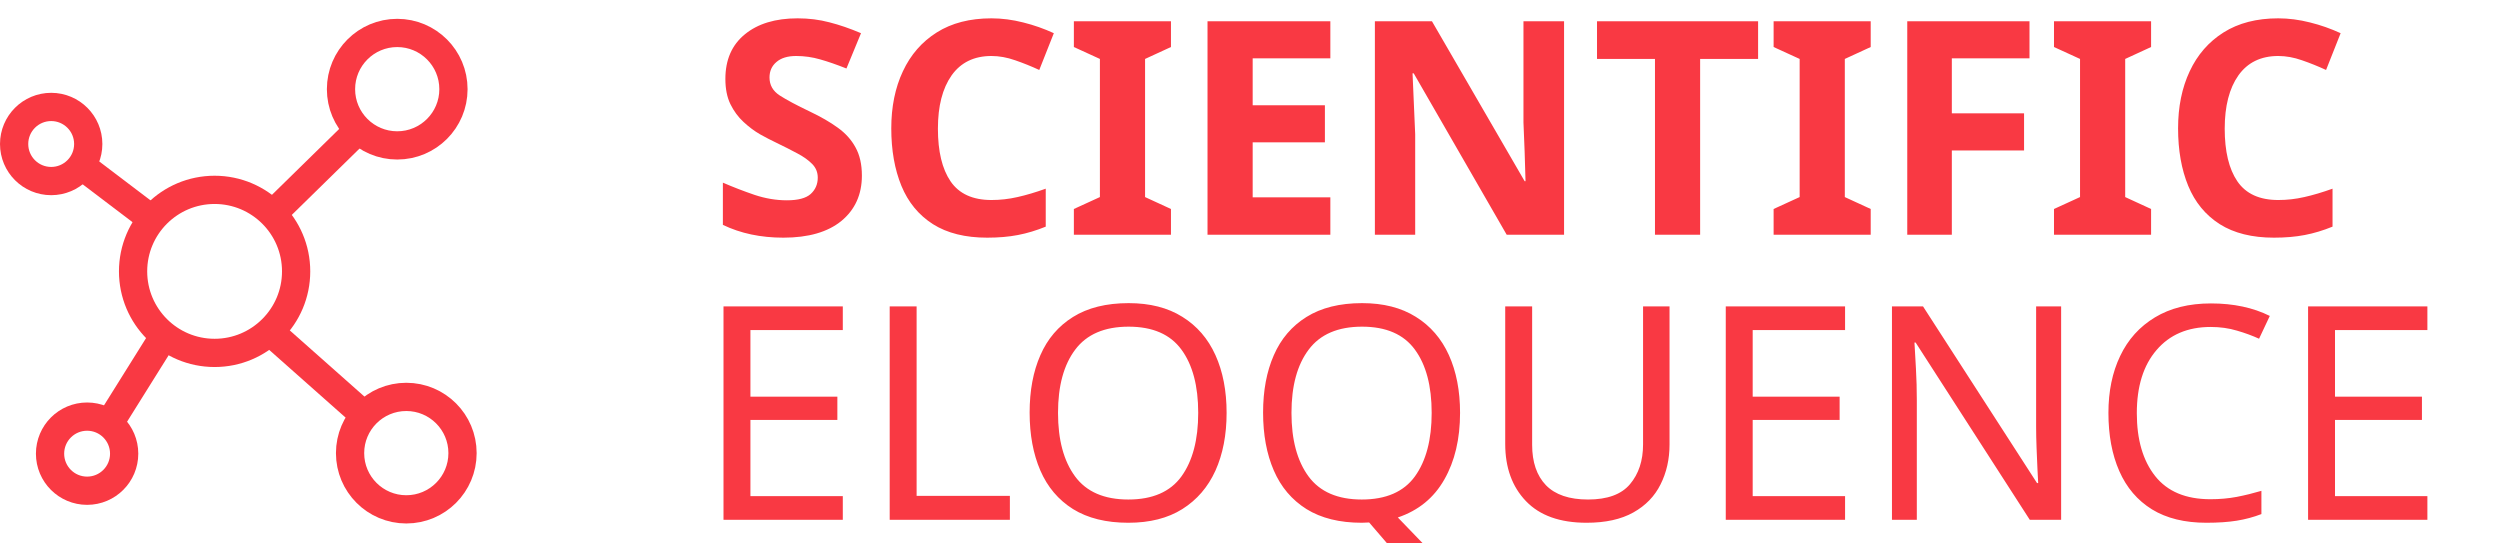
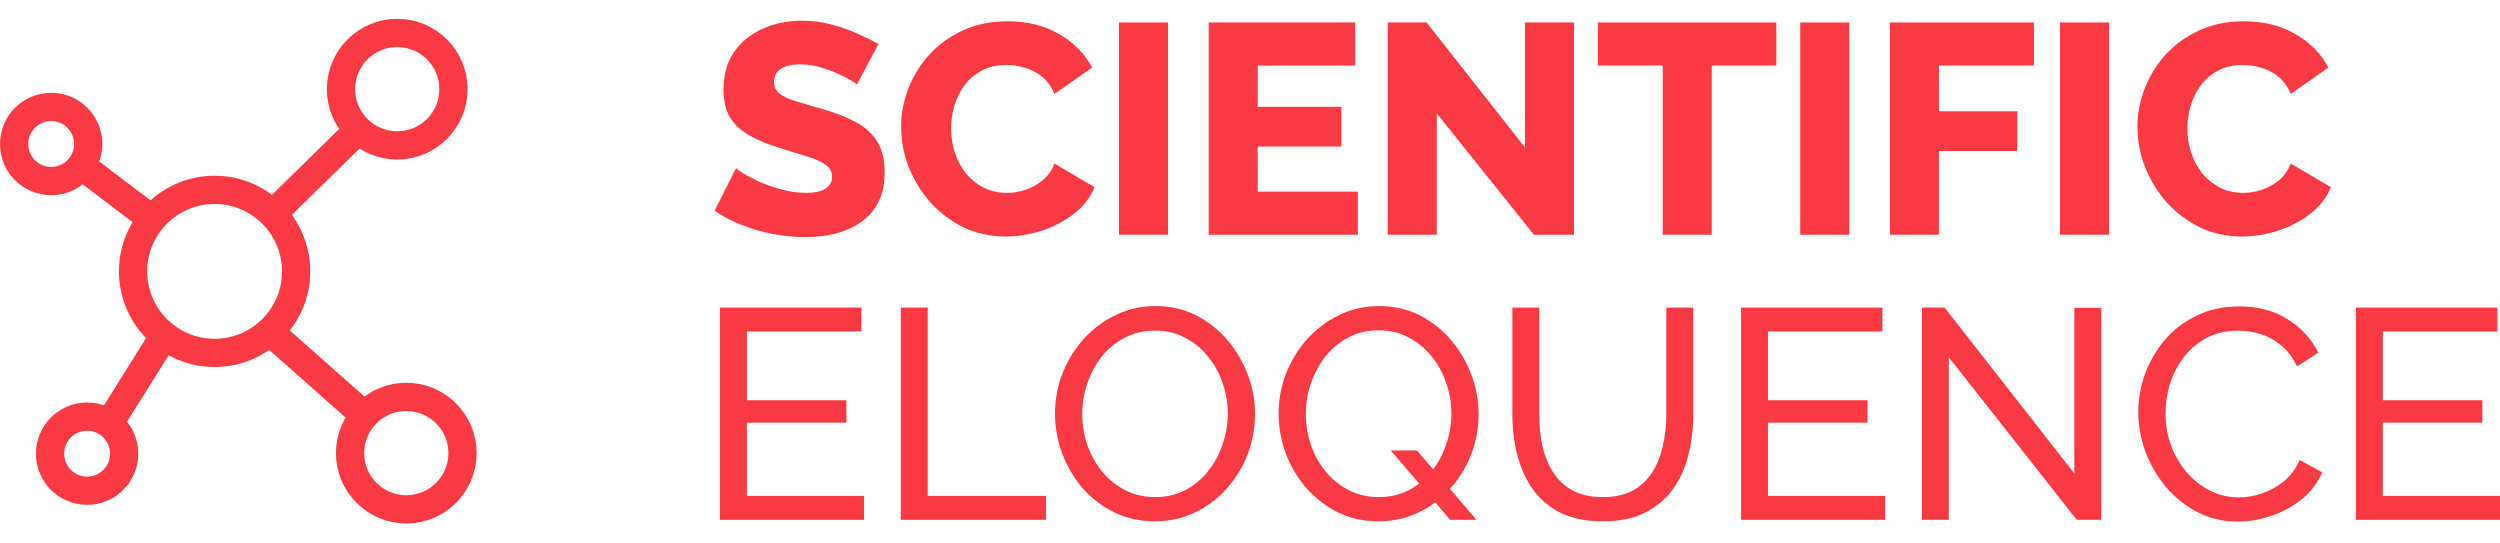
<svg xmlns="http://www.w3.org/2000/svg" xmlns:xlink="http://www.w3.org/1999/xlink" id="svg8" version="1.1" viewBox="0 0 265.54 57.601" height="57.601mm" width="265.54mm">
  <defs id="defs2">
    <linearGradient id="linearGradient1305">
      <stop id="stop1301" offset="0" style="stop-color:#02086b;stop-opacity:1" />
      <stop id="stop1303" offset="1" style="stop-color:#334195;stop-opacity:1" />
    </linearGradient>
    <marker style="overflow:visible" id="marker10594" refX="0" refY="0" orient="auto">
      <path transform="matrix(0.8,0,0,0.8,10,0)" style="fill:#000000;fill-opacity:1;fill-rule:evenodd;stroke:#000000;stroke-width:1pt;stroke-opacity:1" d="M 0,0 5,-5 -12.5,0 5,5 Z" id="path10592" />
    </marker>
    <marker style="overflow:visible" id="marker10416" refX="0" refY="0" orient="auto">
      <path transform="matrix(0.8,0,0,0.8,10,0)" style="fill:#000000;fill-opacity:1;fill-rule:evenodd;stroke:#000000;stroke-width:1pt;stroke-opacity:1" d="M 0,0 5,-5 -12.5,0 5,5 Z" id="path10414" />
    </marker>
    <marker style="overflow:visible" id="marker10244" refX="0" refY="0" orient="auto">
      <path transform="matrix(0.8,0,0,0.8,10,0)" style="fill:#000000;fill-opacity:1;fill-rule:evenodd;stroke:#000000;stroke-width:1pt;stroke-opacity:1" d="M 0,0 5,-5 -12.5,0 5,5 Z" id="path10242" />
    </marker>
    <marker style="overflow:visible" id="marker10078" refX="0" refY="0" orient="auto">
      <path transform="matrix(0.8,0,0,0.8,10,0)" style="fill:#000000;fill-opacity:1;fill-rule:evenodd;stroke:#000000;stroke-width:1pt;stroke-opacity:1" d="M 0,0 5,-5 -12.5,0 5,5 Z" id="path10076" />
    </marker>
    <marker style="overflow:visible" id="marker10068" refX="0" refY="0" orient="auto">
      <path transform="matrix(0.8,0,0,0.8,10,0)" style="fill:#000000;fill-opacity:1;fill-rule:evenodd;stroke:#000000;stroke-width:1pt;stroke-opacity:1" d="M 0,0 5,-5 -12.5,0 5,5 Z" id="path10066" />
    </marker>
    <marker orient="auto" refY="0" refX="0" id="marker9896" style="overflow:visible">
      <path id="path9894" d="M 0,0 5,-5 -12.5,0 5,5 Z" style="fill:#000000;fill-opacity:1;fill-rule:evenodd;stroke:#000000;stroke-width:1pt;stroke-opacity:1" transform="matrix(-0.8,0,0,-0.8,-10,0)" />
    </marker>
    <marker orient="auto" refY="0" refX="0" id="marker9742" style="overflow:visible">
      <path id="path9740" d="M 0,0 5,-5 -12.5,0 5,5 Z" style="fill:#000000;fill-opacity:1;fill-rule:evenodd;stroke:#000000;stroke-width:1pt;stroke-opacity:1" transform="matrix(-0.8,0,0,-0.8,-10,0)" />
    </marker>
    <marker orient="auto" refY="0" refX="0" id="marker9594" style="overflow:visible">
      <path id="path9592" d="M 0,0 5,-5 -12.5,0 5,5 Z" style="fill:#000000;fill-opacity:1;fill-rule:evenodd;stroke:#000000;stroke-width:1pt;stroke-opacity:1" transform="matrix(-0.8,0,0,-0.8,-10,0)" />
    </marker>
    <marker orient="auto" refY="0" refX="0" id="marker9584" style="overflow:visible">
      <path id="path9582" d="M 0,0 5,-5 -12.5,0 5,5 Z" style="fill:#000000;fill-opacity:1;fill-rule:evenodd;stroke:#000000;stroke-width:1pt;stroke-opacity:1" transform="matrix(-0.8,0,0,-0.8,-10,0)" />
    </marker>
    <marker orient="auto" refY="0" refX="0" id="marker9172" style="overflow:visible">
      <path id="path9170" d="M 0,0 5,-5 -12.5,0 5,5 Z" style="fill:#000000;fill-opacity:1;fill-rule:evenodd;stroke:#000000;stroke-width:1pt;stroke-opacity:1" transform="matrix(0.8,0,0,0.8,10,0)" />
    </marker>
    <marker orient="auto" refY="0" refX="0" id="marker9048" style="overflow:visible">
      <path id="path9046" d="M 0,0 5,-5 -12.5,0 5,5 Z" style="fill:#000000;fill-opacity:1;fill-rule:evenodd;stroke:#000000;stroke-width:1pt;stroke-opacity:1" transform="matrix(0.8,0,0,0.8,10,0)" />
    </marker>
    <marker orient="auto" refY="0" refX="0" id="marker9038" style="overflow:visible">
      <path id="path9036" d="M 0,0 5,-5 -12.5,0 5,5 Z" style="fill:#000000;fill-opacity:1;fill-rule:evenodd;stroke:#000000;stroke-width:1pt;stroke-opacity:1" transform="matrix(0.8,0,0,0.8,10,0)" />
    </marker>
    <marker orient="auto" refY="0" refX="0" id="marker8802" style="overflow:visible">
      <path id="path8800" d="M 0,0 5,-5 -12.5,0 5,5 Z" style="fill:#000000;fill-opacity:1;fill-rule:evenodd;stroke:#000000;stroke-width:1pt;stroke-opacity:1" transform="matrix(0.8,0,0,0.8,10,0)" />
    </marker>
    <marker orient="auto" refY="0" refX="0" id="marker8696" style="overflow:visible">
      <path id="path8694" d="M 0,0 5,-5 -12.5,0 5,5 Z" style="fill:#000000;fill-opacity:1;fill-rule:evenodd;stroke:#000000;stroke-width:1pt;stroke-opacity:1" transform="matrix(0.8,0,0,0.8,10,0)" />
    </marker>
    <marker orient="auto" refY="0" refX="0" id="marker8596" style="overflow:visible">
      <path id="path8594" d="M 0,0 5,-5 -12.5,0 5,5 Z" style="fill:#000000;fill-opacity:1;fill-rule:evenodd;stroke:#000000;stroke-width:1pt;stroke-opacity:1" transform="matrix(0.8,0,0,0.8,10,0)" />
    </marker>
    <marker orient="auto" refY="0" refX="0" id="marker8586" style="overflow:visible">
      <path id="path8584" d="M 0,0 5,-5 -12.5,0 5,5 Z" style="fill:#000000;fill-opacity:1;fill-rule:evenodd;stroke:#000000;stroke-width:1pt;stroke-opacity:1" transform="matrix(0.8,0,0,0.8,10,0)" />
    </marker>
    <marker orient="auto" refY="0" refX="0" id="marker8480" style="overflow:visible">
      <path id="path8478" d="M 0,0 5,-5 -12.5,0 5,5 Z" style="fill:#000000;fill-opacity:1;fill-rule:evenodd;stroke:#000000;stroke-width:1pt;stroke-opacity:1" transform="matrix(0.8,0,0,0.8,10,0)" />
    </marker>
    <marker orient="auto" refY="0" refX="0" id="marker8392" style="overflow:visible">
      <path id="path8390" d="M 0,0 5,-5 -12.5,0 5,5 Z" style="fill:#000000;fill-opacity:1;fill-rule:evenodd;stroke:#000000;stroke-width:1pt;stroke-opacity:1" transform="matrix(0.8,0,0,0.8,10,0)" />
    </marker>
    <marker orient="auto" refY="0" refX="0" id="marker8310" style="overflow:visible">
      <path id="path8308" d="M 0,0 5,-5 -12.5,0 5,5 Z" style="fill:#000000;fill-opacity:1;fill-rule:evenodd;stroke:#000000;stroke-width:1pt;stroke-opacity:1" transform="matrix(0.8,0,0,0.8,10,0)" />
    </marker>
    <marker orient="auto" refY="0" refX="0" id="marker8300" style="overflow:visible">
      <path id="path8298" d="M 0,0 5,-5 -12.5,0 5,5 Z" style="fill:#000000;fill-opacity:1;fill-rule:evenodd;stroke:#000000;stroke-width:1pt;stroke-opacity:1" transform="matrix(0.8,0,0,0.8,10,0)" />
    </marker>
    <marker orient="auto" refY="0" refX="0" id="marker8212" style="overflow:visible">
      <path id="path8210" d="M 0,0 5,-5 -12.5,0 5,5 Z" style="fill:#000000;fill-opacity:1;fill-rule:evenodd;stroke:#000000;stroke-width:1pt;stroke-opacity:1" transform="matrix(0.8,0,0,0.8,10,0)" />
    </marker>
    <marker orient="auto" refY="0" refX="0" id="marker8142" style="overflow:visible">
      <path id="path8140" d="M 0,0 5,-5 -12.5,0 5,5 Z" style="fill:#000000;fill-opacity:1;fill-rule:evenodd;stroke:#000000;stroke-width:1pt;stroke-opacity:1" transform="matrix(0.8,0,0,0.8,10,0)" />
    </marker>
    <marker orient="auto" refY="0" refX="0" id="marker8078" style="overflow:visible">
      <path id="path8076" d="M 0,0 5,-5 -12.5,0 5,5 Z" style="fill:#000000;fill-opacity:1;fill-rule:evenodd;stroke:#000000;stroke-width:1pt;stroke-opacity:1" transform="matrix(0.8,0,0,0.8,10,0)" />
    </marker>
    <marker orient="auto" refY="0" refX="0" id="marker8068" style="overflow:visible">
      <path id="path8066" d="M 0,0 5,-5 -12.5,0 5,5 Z" style="fill:#000000;fill-opacity:1;fill-rule:evenodd;stroke:#000000;stroke-width:1pt;stroke-opacity:1" transform="matrix(0.8,0,0,0.8,10,0)" />
    </marker>
    <marker orient="auto" refY="0" refX="0" id="marker7998" style="overflow:visible">
      <path id="path7996" d="M 0,0 5,-5 -12.5,0 5,5 Z" style="fill:#000000;fill-opacity:1;fill-rule:evenodd;stroke:#000000;stroke-width:1pt;stroke-opacity:1" transform="matrix(0.8,0,0,0.8,10,0)" />
    </marker>
    <marker orient="auto" refY="0" refX="0" id="marker7946" style="overflow:visible">
      <path id="path7944" d="M 0,0 5,-5 -12.5,0 5,5 Z" style="fill:#000000;fill-opacity:1;fill-rule:evenodd;stroke:#000000;stroke-width:1pt;stroke-opacity:1" transform="matrix(0.8,0,0,0.8,10,0)" />
    </marker>
    <marker orient="auto" refY="0" refX="0" id="marker7900" style="overflow:visible">
      <path id="path7898" d="M 0,0 5,-5 -12.5,0 5,5 Z" style="fill:#000000;fill-opacity:1;fill-rule:evenodd;stroke:#000000;stroke-width:1pt;stroke-opacity:1" transform="matrix(0.8,0,0,0.8,10,0)" />
    </marker>
    <marker orient="auto" refY="0" refX="0" id="marker7860" style="overflow:visible">
      <path id="path7858" d="M 0,0 5,-5 -12.5,0 5,5 Z" style="fill:#000000;fill-opacity:1;fill-rule:evenodd;stroke:#000000;stroke-width:1pt;stroke-opacity:1" transform="matrix(0.8,0,0,0.8,10,0)" />
    </marker>
    <linearGradient id="linearGradient6515">
      <stop id="stop6511" offset="0" style="stop-color:#da0000;stop-opacity:1" />
      <stop id="stop6513" offset="1" style="stop-color:#00bca0;stop-opacity:1" />
    </linearGradient>
    <linearGradient gradientTransform="translate(-0.8652851,0.04677217)" y2="114.438" x2="82.021" y1="188.521" x1="2.646" gradientUnits="userSpaceOnUse" id="linearGradient6545" xlink:href="#linearGradient6515" />
    <linearGradient y2="114.438" x2="82.021" y1="188.521" x1="2.646" gradientUnits="userSpaceOnUse" id="linearGradient6549" xlink:href="#linearGradient6515" />
    <linearGradient y2="114.438" x2="82.021" y1="188.521" x1="2.646" gradientUnits="userSpaceOnUse" id="linearGradient6551" xlink:href="#linearGradient6515" />
    <linearGradient gradientTransform="translate(-0.8652851,0.04677217)" y2="114.438" x2="82.021" y1="188.521" x1="2.646" gradientUnits="userSpaceOnUse" id="linearGradient6553" xlink:href="#linearGradient6515" />
    <linearGradient y2="159.417" x2="63.5" y1="217.625" x1="1.6486812e-14" gradientUnits="userSpaceOnUse" id="linearGradient1309" xlink:href="#linearGradient1305" />
    <linearGradient y2="170" x2="47.625" y1="212.333" x1="3.969" gradientUnits="userSpaceOnUse" id="linearGradient1315" xlink:href="#linearGradient1305" />
  </defs>
  <g transform="translate(-580.7749,-188.9679)" id="layer1">
-     <flowRoot transform="scale(0.2645833)" style="font-style:normal;font-weight:normal;font-size:40px;line-height:1.25;font-family:sans-serif;letter-spacing:0px;word-spacing:0px;fill:#000000;fill-opacity:1;stroke:none" id="flowRoot10972" xml:space="preserve">
-       <flowRegion id="flowRegion10974">
-         <rect y="922.52" x="-120" height="400" width="1160" id="rect10976" />
-       </flowRegion>
-       <flowPara id="flowPara10978" />
-     </flowRoot>
+     <g transform="scale(0.2645833)" style="font-style:normal;font-weight:normal;font-size:40px;line-height:1.25;font-family:sans-serif;letter-spacing:0px;word-spacing:0px;fill:#000000;fill-opacity:1;stroke:none" id="flowRoot10972" />
    <g id="g1932-0" transform="translate(-1.058332,106.8739)">
-       <flowRoot xml:space="preserve" id="flowRoot1376" style="font-style:normal;font-variant:normal;font-weight:normal;font-stretch:normal;font-size:40px;line-height:1.25;font-family:helvetica;-inkscape-font-specification:helvetica;letter-spacing:0px;word-spacing:0px;fill:#000000;fill-opacity:1;stroke:none">
-         <flowRegion id="flowRegion1378">
-           <rect id="rect1380" width="800" height="800" x="1101.112" y="-56.629" />
-         </flowRegion>
-         <flowPara id="flowPara1382" />
-       </flowRoot>
+       <g style="font-style:normal;font-variant:normal;font-weight:normal;font-stretch:normal;font-size:40px;line-height:1.25;font-family:helvetica;-inkscape-font-specification:helvetica;letter-spacing:0px;word-spacing:0px;fill:#000000;fill-opacity:1;stroke:none" id="flowRoot1376" />
    </g>
    <g transform="translate(-52.15979,-307.1648)" id="g1429">
      <g style="stroke:#f93943;stroke-width:3.456;stroke-miterlimit:4;stroke-dasharray:none;stroke-opacity:1" transform="matrix(0.8679351,0,0,0.8679351,349.0798,157.3424)" id="g1697">
-         <circle r="6.881" cy="401.254" cx="375.658" id="path1567-1-6-9-4" style="opacity:1;fill:none;fill-opacity:1;stroke:#f93943;stroke-width:3.456;stroke-miterlimit:4;stroke-dasharray:none;stroke-opacity:1" />
-         <circle r="6.881" cy="445.793" cx="376.768" id="path1567-1-0-7-4-3" style="opacity:1;fill:none;fill-opacity:1;stroke:#f93943;stroke-width:3.456;stroke-miterlimit:4;stroke-dasharray:none;stroke-opacity:1" />
-         <circle r="4.535" cy="445.86" cx="337.706" id="path1567-1-0-5-5-7-0" style="opacity:1;fill:none;fill-opacity:1;stroke:#f93943;stroke-width:3.456;stroke-miterlimit:4;stroke-dasharray:none;stroke-opacity:1" />
-         <circle r="4.535" cy="407.963" cx="333.31" id="path1567-1-0-5-1-3-8-7" style="opacity:1;fill:none;fill-opacity:1;stroke:#f93943;stroke-width:3.456;stroke-miterlimit:4;stroke-dasharray:none;stroke-opacity:1" />
+         <path style="opacity:1;fill:none;fill-opacity:1;stroke:#f93943;stroke-width:3.456;stroke-miterlimit:4;stroke-dasharray:none;stroke-opacity:1" d="m 382.539,401.254 a 6.881,6.881 0 0 1 -6.881,6.881 6.881,6.881 0 0 1 -6.881,-6.881 6.881,6.881 0 0 1 6.881,-6.881 6.881,6.881 0 0 1 6.881,6.881 z" id="path1567-1-6-9-4" />
+         <path style="opacity:1;fill:none;fill-opacity:1;stroke:#f93943;stroke-width:3.456;stroke-miterlimit:4;stroke-dasharray:none;stroke-opacity:1" d="m 383.649,445.793 a 6.881,6.881 0 0 1 -6.881,6.881 6.881,6.881 0 0 1 -6.881,-6.881 6.881,6.881 0 0 1 6.881,-6.881 6.881,6.881 0 0 1 6.881,6.881 z" id="path1567-1-0-7-4-3" />
+         <path style="opacity:1;fill:none;fill-opacity:1;stroke:#f93943;stroke-width:3.456;stroke-miterlimit:4;stroke-dasharray:none;stroke-opacity:1" d="m 342.241,445.86 a 4.535,4.535 0 0 1 -4.535,4.535 4.535,4.535 0 0 1 -4.535,-4.535 4.535,4.535 0 0 1 4.535,-4.535 4.535,4.535 0 0 1 4.535,4.535 z" id="path1567-1-0-5-5-7-0" />
+         <path style="opacity:1;fill:none;fill-opacity:1;stroke:#f93943;stroke-width:3.456;stroke-miterlimit:4;stroke-dasharray:none;stroke-opacity:1" d="m 337.845,407.963 a 4.535,4.535 0 0 1 -4.535,4.535 4.535,4.535 0 0 1 -4.535,-4.535 4.535,4.535 0 0 1 4.535,-4.535 4.535,4.535 0 0 1 4.535,4.535 z" id="path1567-1-0-5-1-3-8-7" />
        <path id="path1646-5-4-8" d="m 345.017,416.689 -7.673,-5.821" style="fill:#44aa00;stroke:#f93943;stroke-width:3.456;stroke-linecap:butt;stroke-linejoin:miter;stroke-miterlimit:4;stroke-dasharray:none;stroke-opacity:1" />
-         <circle r="9.977" cy="423.551" cx="353.309" id="path1567-6-5-6" style="opacity:1;fill:none;fill-opacity:1;stroke:#f93943;stroke-width:3.456;stroke-miterlimit:4;stroke-dasharray:none;stroke-opacity:1" />
+         <path style="opacity:1;fill:none;fill-opacity:1;stroke:#f93943;stroke-width:3.456;stroke-miterlimit:4;stroke-dasharray:none;stroke-opacity:1" d="m 363.286,423.551 a 9.977,9.977 0 0 1 -9.977,9.977 9.977,9.977 0 0 1 -9.977,-9.977 9.977,9.977 0 0 1 9.977,-9.977 9.977,9.977 0 0 1 9.977,9.977 z" id="path1567-6-5-6" />
        <path id="path1646-0-2-0-8" d="M 371.475,441.031 359.833,430.712" style="fill:#44aa00;stroke:#f93943;stroke-width:3.456;stroke-linecap:butt;stroke-linejoin:miter;stroke-miterlimit:4;stroke-dasharray:none;stroke-opacity:1" />
        <path id="path1646-0-8-9-3-8" d="m 371.21,405.939 -11.113,10.887" style="fill:#44aa00;stroke:#f93943;stroke-width:3.456;stroke-linecap:butt;stroke-linejoin:miter;stroke-miterlimit:4;stroke-dasharray:none;stroke-opacity:1" />
        <path id="path1646-0-8-5-1-6-4" d="m 346.869,431.859 -6.122,9.79" style="fill:#44aa00;stroke:#f93943;stroke-width:3.456;stroke-linecap:butt;stroke-linejoin:miter;stroke-miterlimit:4;stroke-dasharray:none;stroke-opacity:1" />
      </g>
      <g style="fill:#f93943;fill-opacity:1" transform="matrix(0.9999955,0,0,0.9999955,618.8608,-0.780874)" id="g309-6-3">
-         <text xml:space="preserve" style="font-style:normal;font-variant:normal;font-weight:bold;font-stretch:normal;font-size:10.583px;line-height:1.25;font-family:'Open Sans';-inkscape-font-specification:'Open Sans Bold';letter-spacing:0px;word-spacing:0px;fill:#f93943;fill-opacity:1;stroke:none;stroke-width:0.265" x="89.401" y="521.847" id="text1819-6-7-8-35-3-1-1">
-           <tspan id="tspan1817-2-2-7-62-6-5-4" x="89.401" y="521.847" style="font-style:normal;font-variant:normal;font-weight:800;font-stretch:normal;font-size:31.75px;font-family:Raleway;-inkscape-font-specification:'Raleway Ultra-Bold';fill:#f93943;fill-opacity:1;stroke-width:0.265">SCIENTIFIC</tspan>
-         </text>
-         <text xml:space="preserve" style="font-style:normal;font-variant:normal;font-weight:normal;font-stretch:normal;font-size:10.583px;line-height:1.25;font-family:helvetica;-inkscape-font-specification:helvetica;letter-spacing:0px;word-spacing:0px;fill:#f93943;fill-opacity:1;stroke:none;stroke-width:0.265" x="87.845" y="552.129" id="text1819-5-8-4-0-9-7-5-9">
-           <tspan id="tspan1817-8-4-0-4-1-5-4-2" x="87.845" y="552.129" style="font-style:normal;font-variant:normal;font-weight:500;font-stretch:normal;font-size:31.75px;font-family:Raleway;-inkscape-font-specification:'Raleway Medium';fill:#f93943;fill-opacity:1;stroke-width:0.265">ELOQUENCE</tspan>
-         </text>
+         <g aria-label="SCIENTIFIC" style="font-style:normal;font-variant:normal;font-weight:bold;font-stretch:normal;font-size:10.583px;line-height:1.25;font-family:'Open Sans';-inkscape-font-specification:'Open Sans Bold';letter-spacing:0px;word-spacing:0px;fill:#f93943;fill-opacity:1;stroke:none;stroke-width:0.265" id="text1819-6-7-8-35-3-1-1">
+           <path d="m 105.086,505.908 q -0.095,-0.159 -0.667,-0.476 -0.572,-0.349 -1.429,-0.73 -0.857,-0.381 -1.873,-0.667 -1.016,-0.286 -2.032,-0.286 -1.333,0 -2.064,0.476 -0.73,0.445 -0.73,1.397 0,0.762 0.54,1.206 0.572,0.445 1.619,0.794 1.048,0.318 2.572,0.762 2.159,0.572 3.747,1.397 1.587,0.794 2.413,2.064 0.857,1.27 0.857,3.365 0,1.905 -0.699,3.239 -0.699,1.302 -1.905,2.127 -1.175,0.794 -2.699,1.175 -1.524,0.349 -3.143,0.349 -1.651,0 -3.397,-0.318 -1.714,-0.349 -3.302,-0.953 -1.587,-0.635 -2.921,-1.524 l 2.286,-4.54 q 0.127,0.159 0.826,0.603 0.699,0.413 1.714,0.889 1.048,0.445 2.318,0.794 1.27,0.349 2.572,0.349 1.397,0 2.064,-0.445 0.699,-0.445 0.699,-1.238 0,-0.857 -0.73,-1.333 -0.699,-0.476 -1.937,-0.857 -1.206,-0.381 -2.794,-0.857 -2.064,-0.635 -3.429,-1.429 -1.333,-0.794 -2,-1.937 -0.635,-1.143 -0.635,-2.857 0,-2.381 1.111,-4 1.143,-1.651 3.048,-2.477 1.905,-0.857 4.159,-0.857 1.587,0 3.048,0.381 1.492,0.381 2.762,0.953 1.302,0.572 2.318,1.143 z" style="font-style:normal;font-variant:normal;font-weight:800;font-stretch:normal;font-size:31.75px;font-family:Raleway;-inkscape-font-specification:'Raleway Ultra-Bold';fill:#f93943;fill-opacity:1;stroke-width:0.265" id="path1081" />
+           <path d="m 109.785,510.385 q 0,-2.064 0.762,-4.032 0.762,-2 2.223,-3.619 1.46,-1.619 3.556,-2.572 2.095,-0.984 4.763,-0.984 3.175,0 5.493,1.365 2.349,1.365 3.493,3.556 l -4,2.794 q -0.508,-1.206 -1.365,-1.873 -0.826,-0.667 -1.841,-0.921 -0.984,-0.286 -1.905,-0.286 -1.492,0 -2.603,0.603 -1.111,0.572 -1.841,1.556 -0.73,0.984 -1.079,2.191 -0.349,1.206 -0.349,2.413 0,1.333 0.413,2.572 0.413,1.238 1.175,2.191 0.794,0.953 1.905,1.524 1.111,0.54 2.445,0.54 0.953,0 1.937,-0.318 0.984,-0.318 1.81,-0.984 0.857,-0.699 1.302,-1.81 l 4.255,2.508 q -0.667,1.651 -2.191,2.826 -1.524,1.175 -3.461,1.81 -1.905,0.603 -3.778,0.603 -2.445,0 -4.508,-0.984 -2.032,-1.016 -3.524,-2.667 -1.46,-1.683 -2.286,-3.747 -0.794,-2.095 -0.794,-4.255 z" style="font-style:normal;font-variant:normal;font-weight:800;font-stretch:normal;font-size:31.75px;font-family:Raleway;-inkscape-font-specification:'Raleway Ultra-Bold';fill:#f93943;fill-opacity:1;stroke-width:0.265" id="path1083" />
+           <path d="m 132.93,521.847 v -22.543 h 5.207 v 22.543 z" style="font-style:normal;font-variant:normal;font-weight:800;font-stretch:normal;font-size:31.75px;font-family:Raleway;-inkscape-font-specification:'Raleway Ultra-Bold';fill:#f93943;fill-opacity:1;stroke-width:0.265" id="path1085" />
+           <path d="m 158.299,517.275 v 4.572 H 142.455 v -22.543 h 15.557 v 4.572 h -10.351 v 4.381 h 8.89 v 4.223 h -8.89 v 4.794 z" style="font-style:normal;font-variant:normal;font-weight:800;font-stretch:normal;font-size:31.75px;font-family:Raleway;-inkscape-font-specification:'Raleway Ultra-Bold';fill:#f93943;fill-opacity:1;stroke-width:0.265" id="path1087" />
+           <path d="m 166.681,508.956 v 12.89 h -5.207 v -22.543 h 4.128 l 10.446,13.271 v -13.271 h 5.207 v 22.543 h -4.255 z" style="font-style:normal;font-variant:normal;font-weight:800;font-stretch:normal;font-size:31.75px;font-family:Raleway;-inkscape-font-specification:'Raleway Ultra-Bold';fill:#f93943;fill-opacity:1;stroke-width:0.265" id="path1089" />
+           <path d="m 202.748,503.876 h -6.858 v 17.971 h -5.207 v -17.971 h -6.89 v -4.572 h 18.955 z" style="font-style:normal;font-variant:normal;font-weight:800;font-stretch:normal;font-size:31.75px;font-family:Raleway;-inkscape-font-specification:'Raleway Ultra-Bold';fill:#f93943;fill-opacity:1;stroke-width:0.265" id="path1091" />
+           <path d="m 205.288,521.847 v -22.543 h 5.207 v 22.543 z" style="font-style:normal;font-variant:normal;font-weight:800;font-stretch:normal;font-size:31.75px;font-family:Raleway;-inkscape-font-specification:'Raleway Ultra-Bold';fill:#f93943;fill-opacity:1;stroke-width:0.265" id="path1093" />
+           <path d="m 214.813,521.847 v -22.543 h 15.303 v 4.572 h -10.097 v 4.858 h 8.319 v 4.223 h -8.319 v 8.89 z" style="font-style:normal;font-variant:normal;font-weight:800;font-stretch:normal;font-size:31.75px;font-family:Raleway;-inkscape-font-specification:'Raleway Ultra-Bold';fill:#f93943;fill-opacity:1;stroke-width:0.265" id="path1095" />
+           <path d="m 232.879,521.847 v -22.543 h 5.207 v 22.543 z" style="font-style:normal;font-variant:normal;font-weight:800;font-stretch:normal;font-size:31.75px;font-family:Raleway;-inkscape-font-specification:'Raleway Ultra-Bold';fill:#f93943;fill-opacity:1;stroke-width:0.265" id="path1097" />
+           <path d="m 241.102,510.385 q 0,-2.064 0.762,-4.032 0.762,-2 2.223,-3.619 1.46,-1.619 3.556,-2.572 2.095,-0.984 4.763,-0.984 3.175,0 5.493,1.365 2.349,1.365 3.493,3.556 l -4,2.794 q -0.508,-1.206 -1.365,-1.873 -0.826,-0.667 -1.841,-0.921 -0.984,-0.286 -1.905,-0.286 -1.492,0 -2.603,0.603 -1.111,0.572 -1.841,1.556 -0.73,0.984 -1.079,2.191 -0.349,1.206 -0.349,2.413 0,1.333 0.413,2.572 0.413,1.238 1.175,2.191 0.794,0.953 1.905,1.524 1.111,0.54 2.445,0.54 0.953,0 1.937,-0.318 0.984,-0.318 1.81,-0.984 0.857,-0.699 1.302,-1.81 l 4.255,2.508 q -0.667,1.651 -2.191,2.826 -1.524,1.175 -3.461,1.81 -1.905,0.603 -3.778,0.603 -2.445,0 -4.508,-0.984 -2.032,-1.016 -3.524,-2.667 -1.46,-1.683 -2.286,-3.747 -0.794,-2.095 -0.794,-4.255 z" style="font-style:normal;font-variant:normal;font-weight:800;font-stretch:normal;font-size:31.75px;font-family:Raleway;-inkscape-font-specification:'Raleway Ultra-Bold';fill:#f93943;fill-opacity:1;stroke-width:0.265" id="path1099" />
+         </g>
+         <g aria-label="ELOQUENCE" style="font-style:normal;font-variant:normal;font-weight:normal;font-stretch:normal;font-size:10.583px;line-height:1.25;font-family:helvetica;-inkscape-font-specification:helvetica;letter-spacing:0px;word-spacing:0px;fill:#f93943;fill-opacity:1;stroke:none;stroke-width:0.265" id="text1819-5-8-4-0-9-7-5-9">
+           <path d="m 105.848,549.589 v 2.54 H 90.544 v -22.543 h 15.018 v 2.54 H 93.402 v 7.303 h 10.573 v 2.381 H 93.402 v 7.779 z" style="font-style:normal;font-variant:normal;font-weight:500;font-stretch:normal;font-size:31.75px;font-family:Raleway;-inkscape-font-specification:'Raleway Medium';fill:#f93943;fill-opacity:1;stroke-width:0.265" id="path1102" />
+           <path d="m 109.753,552.129 v -22.543 h 2.857 v 20.003 h 12.573 v 2.54 z" style="font-style:normal;font-variant:normal;font-weight:500;font-stretch:normal;font-size:31.75px;font-family:Raleway;-inkscape-font-specification:'Raleway Medium';fill:#f93943;fill-opacity:1;stroke-width:0.265" id="path1104" />
+           <path d="m 136.74,552.287 q -2.381,0 -4.318,-0.953 -1.937,-0.953 -3.365,-2.572 -1.397,-1.651 -2.159,-3.683 -0.762,-2.064 -0.762,-4.223 0,-2.254 0.794,-4.286 0.826,-2.064 2.254,-3.651 1.46,-1.619 3.397,-2.54 1.937,-0.953 4.223,-0.953 2.381,0 4.318,0.984 1.937,0.984 3.334,2.635 1.397,1.651 2.159,3.683 0.762,2.032 0.762,4.159 0,2.254 -0.794,4.318 -0.794,2.032 -2.254,3.651 -1.429,1.587 -3.365,2.508 -1.937,0.921 -4.223,0.921 z m -7.715,-11.43 q 0,1.714 0.54,3.334 0.572,1.587 1.587,2.826 1.016,1.238 2.445,1.968 1.429,0.73 3.175,0.73 1.81,0 3.239,-0.762 1.429,-0.762 2.413,-2.032 1.016,-1.27 1.524,-2.857 0.54,-1.587 0.54,-3.207 0,-1.714 -0.572,-3.302 -0.54,-1.587 -1.587,-2.826 -1.016,-1.27 -2.445,-1.968 -1.397,-0.73 -3.111,-0.73 -1.81,0 -3.239,0.762 -1.429,0.73 -2.445,2 -0.984,1.27 -1.524,2.857 -0.54,1.556 -0.54,3.207 z" style="font-style:normal;font-variant:normal;font-weight:500;font-stretch:normal;font-size:31.75px;font-family:Raleway;-inkscape-font-specification:'Raleway Medium';fill:#f93943;fill-opacity:1;stroke-width:0.265" id="path1106" />
+           <path d="m 160.489,552.287 q -2.381,0 -4.318,-0.953 -1.937,-0.984 -3.365,-2.603 -1.397,-1.619 -2.159,-3.651 -0.762,-2.064 -0.762,-4.223 0,-2.254 0.794,-4.286 0.826,-2.064 2.254,-3.651 1.46,-1.619 3.397,-2.54 1.937,-0.953 4.223,-0.953 2.381,0 4.318,0.984 1.937,0.984 3.334,2.635 1.397,1.651 2.159,3.683 0.762,2.032 0.762,4.159 0,2.254 -0.794,4.318 -0.794,2.032 -2.254,3.651 -1.429,1.587 -3.365,2.508 -1.937,0.921 -4.223,0.921 z m 0.032,-2.572 q 1.81,0 3.239,-0.762 1.429,-0.762 2.413,-2.032 1.016,-1.27 1.524,-2.857 0.54,-1.587 0.54,-3.207 0,-1.714 -0.572,-3.302 -0.54,-1.619 -1.587,-2.857 -1.016,-1.238 -2.445,-1.968 -1.397,-0.73 -3.111,-0.73 -1.81,0 -3.239,0.762 -1.429,0.762 -2.445,2.032 -0.984,1.27 -1.524,2.857 -0.54,1.556 -0.54,3.207 0,1.714 0.54,3.334 0.572,1.587 1.587,2.826 1.016,1.238 2.445,1.968 1.429,0.73 3.175,0.73 z m 1.27,-4.953 h 2.794 l 6.318,7.366 h -2.794 z" style="font-style:normal;font-variant:normal;font-weight:500;font-stretch:normal;font-size:31.75px;font-family:Raleway;-inkscape-font-specification:'Raleway Medium';fill:#f93943;fill-opacity:1;stroke-width:0.265" id="path1108" />
+           <path d="m 184.333,552.287 q -2.699,0 -4.54,-0.921 -1.841,-0.953 -2.953,-2.54 -1.111,-1.619 -1.619,-3.651 -0.508,-2.032 -0.508,-4.191 v -11.398 h 2.857 v 11.398 q 0,1.651 0.318,3.239 0.349,1.556 1.111,2.794 0.762,1.238 2.064,1.968 1.302,0.73 3.239,0.73 1.968,0 3.27,-0.73 1.302,-0.762 2.064,-2 0.762,-1.27 1.079,-2.826 0.349,-1.556 0.349,-3.175 v -11.398 h 2.857 v 11.398 q 0,2.286 -0.54,4.35 -0.508,2.032 -1.651,3.588 -1.143,1.556 -2.985,2.477 -1.81,0.889 -4.413,0.889 z" style="font-style:normal;font-variant:normal;font-weight:500;font-stretch:normal;font-size:31.75px;font-family:Raleway;-inkscape-font-specification:'Raleway Medium';fill:#f93943;fill-opacity:1;stroke-width:0.265" id="path1110" />
+           <path d="m 214.305,549.589 v 2.54 h -15.303 v -22.543 h 15.018 v 2.54 h -12.16 v 7.303 h 10.573 v 2.381 h -10.573 v 7.779 z" style="font-style:normal;font-variant:normal;font-weight:500;font-stretch:normal;font-size:31.75px;font-family:Raleway;-inkscape-font-specification:'Raleway Medium';fill:#f93943;fill-opacity:1;stroke-width:0.265" id="path1112" />
+           <path d="m 221.068,534.857 v 17.272 h -2.857 v -22.543 h 2.413 l 13.78,17.621 v -17.59 h 2.857 v 22.511 h -2.603 z" style="font-style:normal;font-variant:normal;font-weight:500;font-stretch:normal;font-size:31.75px;font-family:Raleway;-inkscape-font-specification:'Raleway Medium';fill:#f93943;fill-opacity:1;stroke-width:0.265" id="path1114" />
+           <path d="m 241.198,540.699 q 0,-2.064 0.699,-4.032 0.73,-2 2.095,-3.619 1.397,-1.651 3.397,-2.603 2,-0.984 4.54,-0.984 3.016,0 5.175,1.397 2.159,1.365 3.207,3.524 l -2.254,1.46 q -0.667,-1.429 -1.714,-2.254 -1.016,-0.857 -2.223,-1.206 -1.175,-0.349 -2.318,-0.349 -1.873,0 -3.334,0.762 -1.429,0.762 -2.413,2.032 -0.984,1.27 -1.492,2.857 -0.476,1.556 -0.476,3.143 0,1.746 0.572,3.365 0.603,1.619 1.651,2.857 1.048,1.238 2.477,1.968 1.429,0.73 3.111,0.73 1.175,0 2.413,-0.413 1.238,-0.413 2.318,-1.27 1.079,-0.889 1.714,-2.286 l 2.381,1.302 q -0.699,1.683 -2.159,2.857 -1.46,1.175 -3.27,1.778 -1.778,0.603 -3.524,0.603 -2.318,0 -4.255,-0.984 -1.937,-1.016 -3.365,-2.667 -1.397,-1.683 -2.191,-3.747 -0.762,-2.095 -0.762,-4.223 z" style="font-style:normal;font-variant:normal;font-weight:500;font-stretch:normal;font-size:31.75px;font-family:Raleway;-inkscape-font-specification:'Raleway Medium';fill:#f93943;fill-opacity:1;stroke-width:0.265" id="path1116" />
+           <path d="m 279.615,549.589 v 2.54 h -15.303 v -22.543 h 15.018 v 2.54 h -12.16 v 7.303 h 10.573 v 2.381 h -10.573 v 7.779 z" style="font-style:normal;font-variant:normal;font-weight:500;font-stretch:normal;font-size:31.75px;font-family:Raleway;-inkscape-font-specification:'Raleway Medium';fill:#f93943;fill-opacity:1;stroke-width:0.265" id="path1118" />
+         </g>
      </g>
    </g>
  </g>
</svg>
